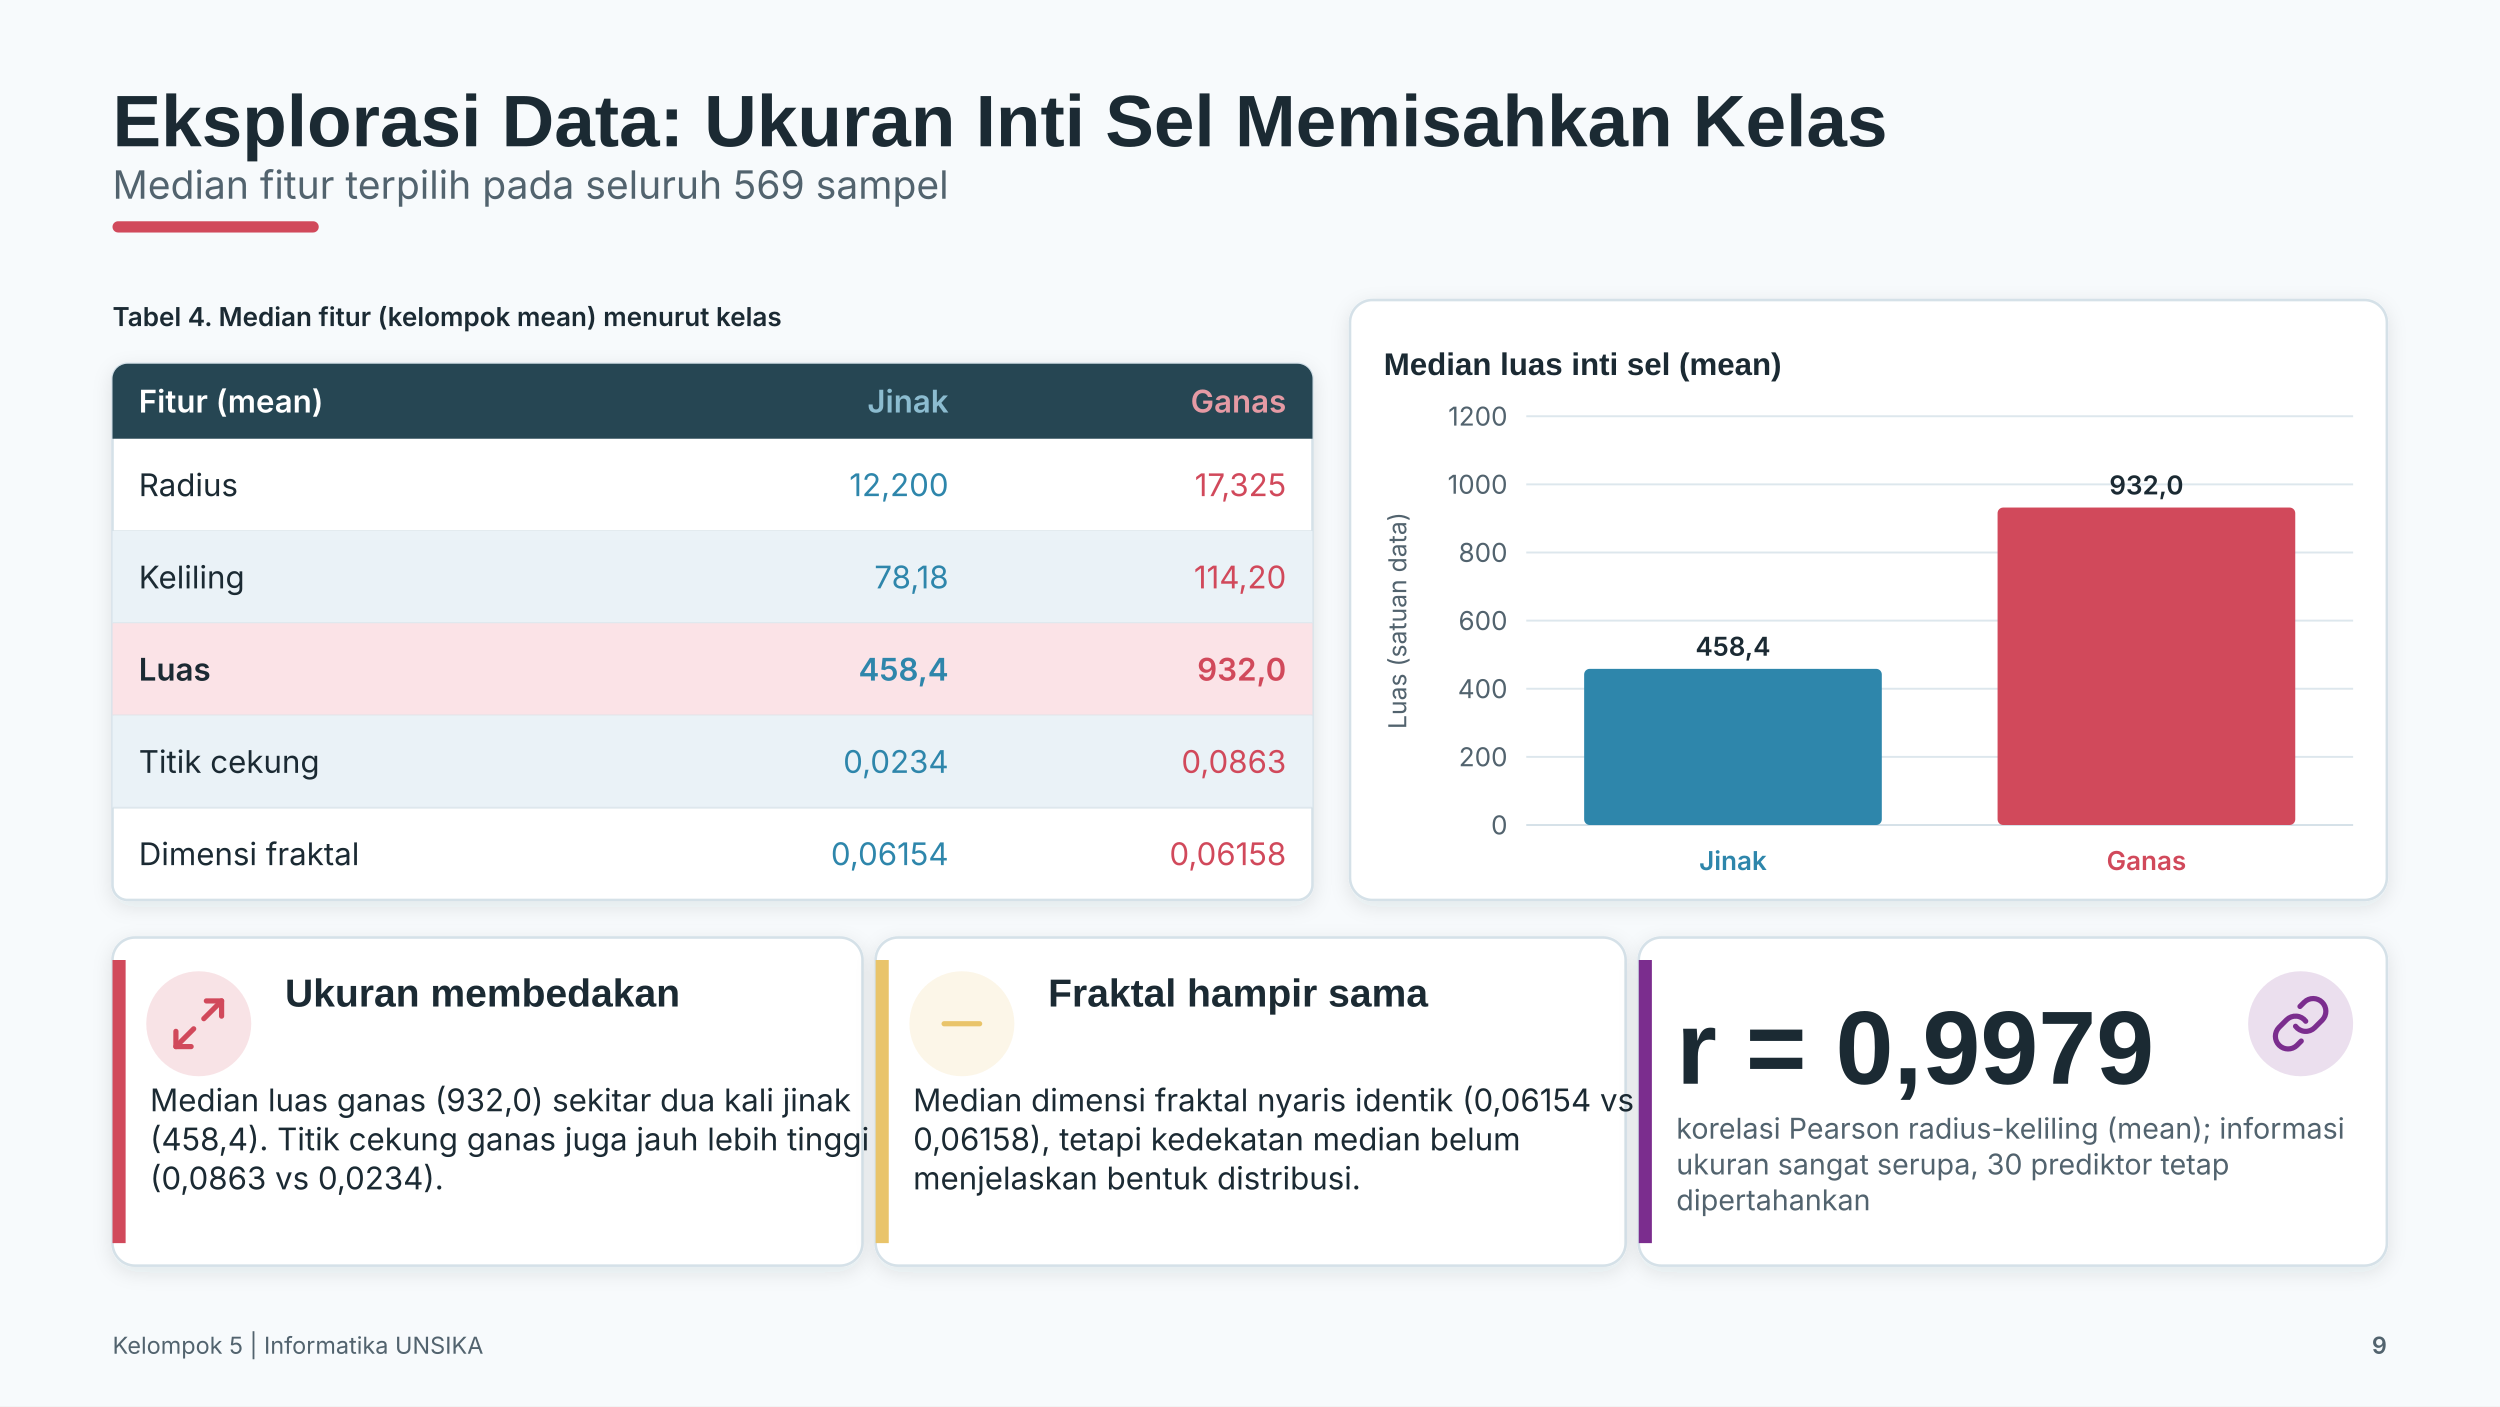
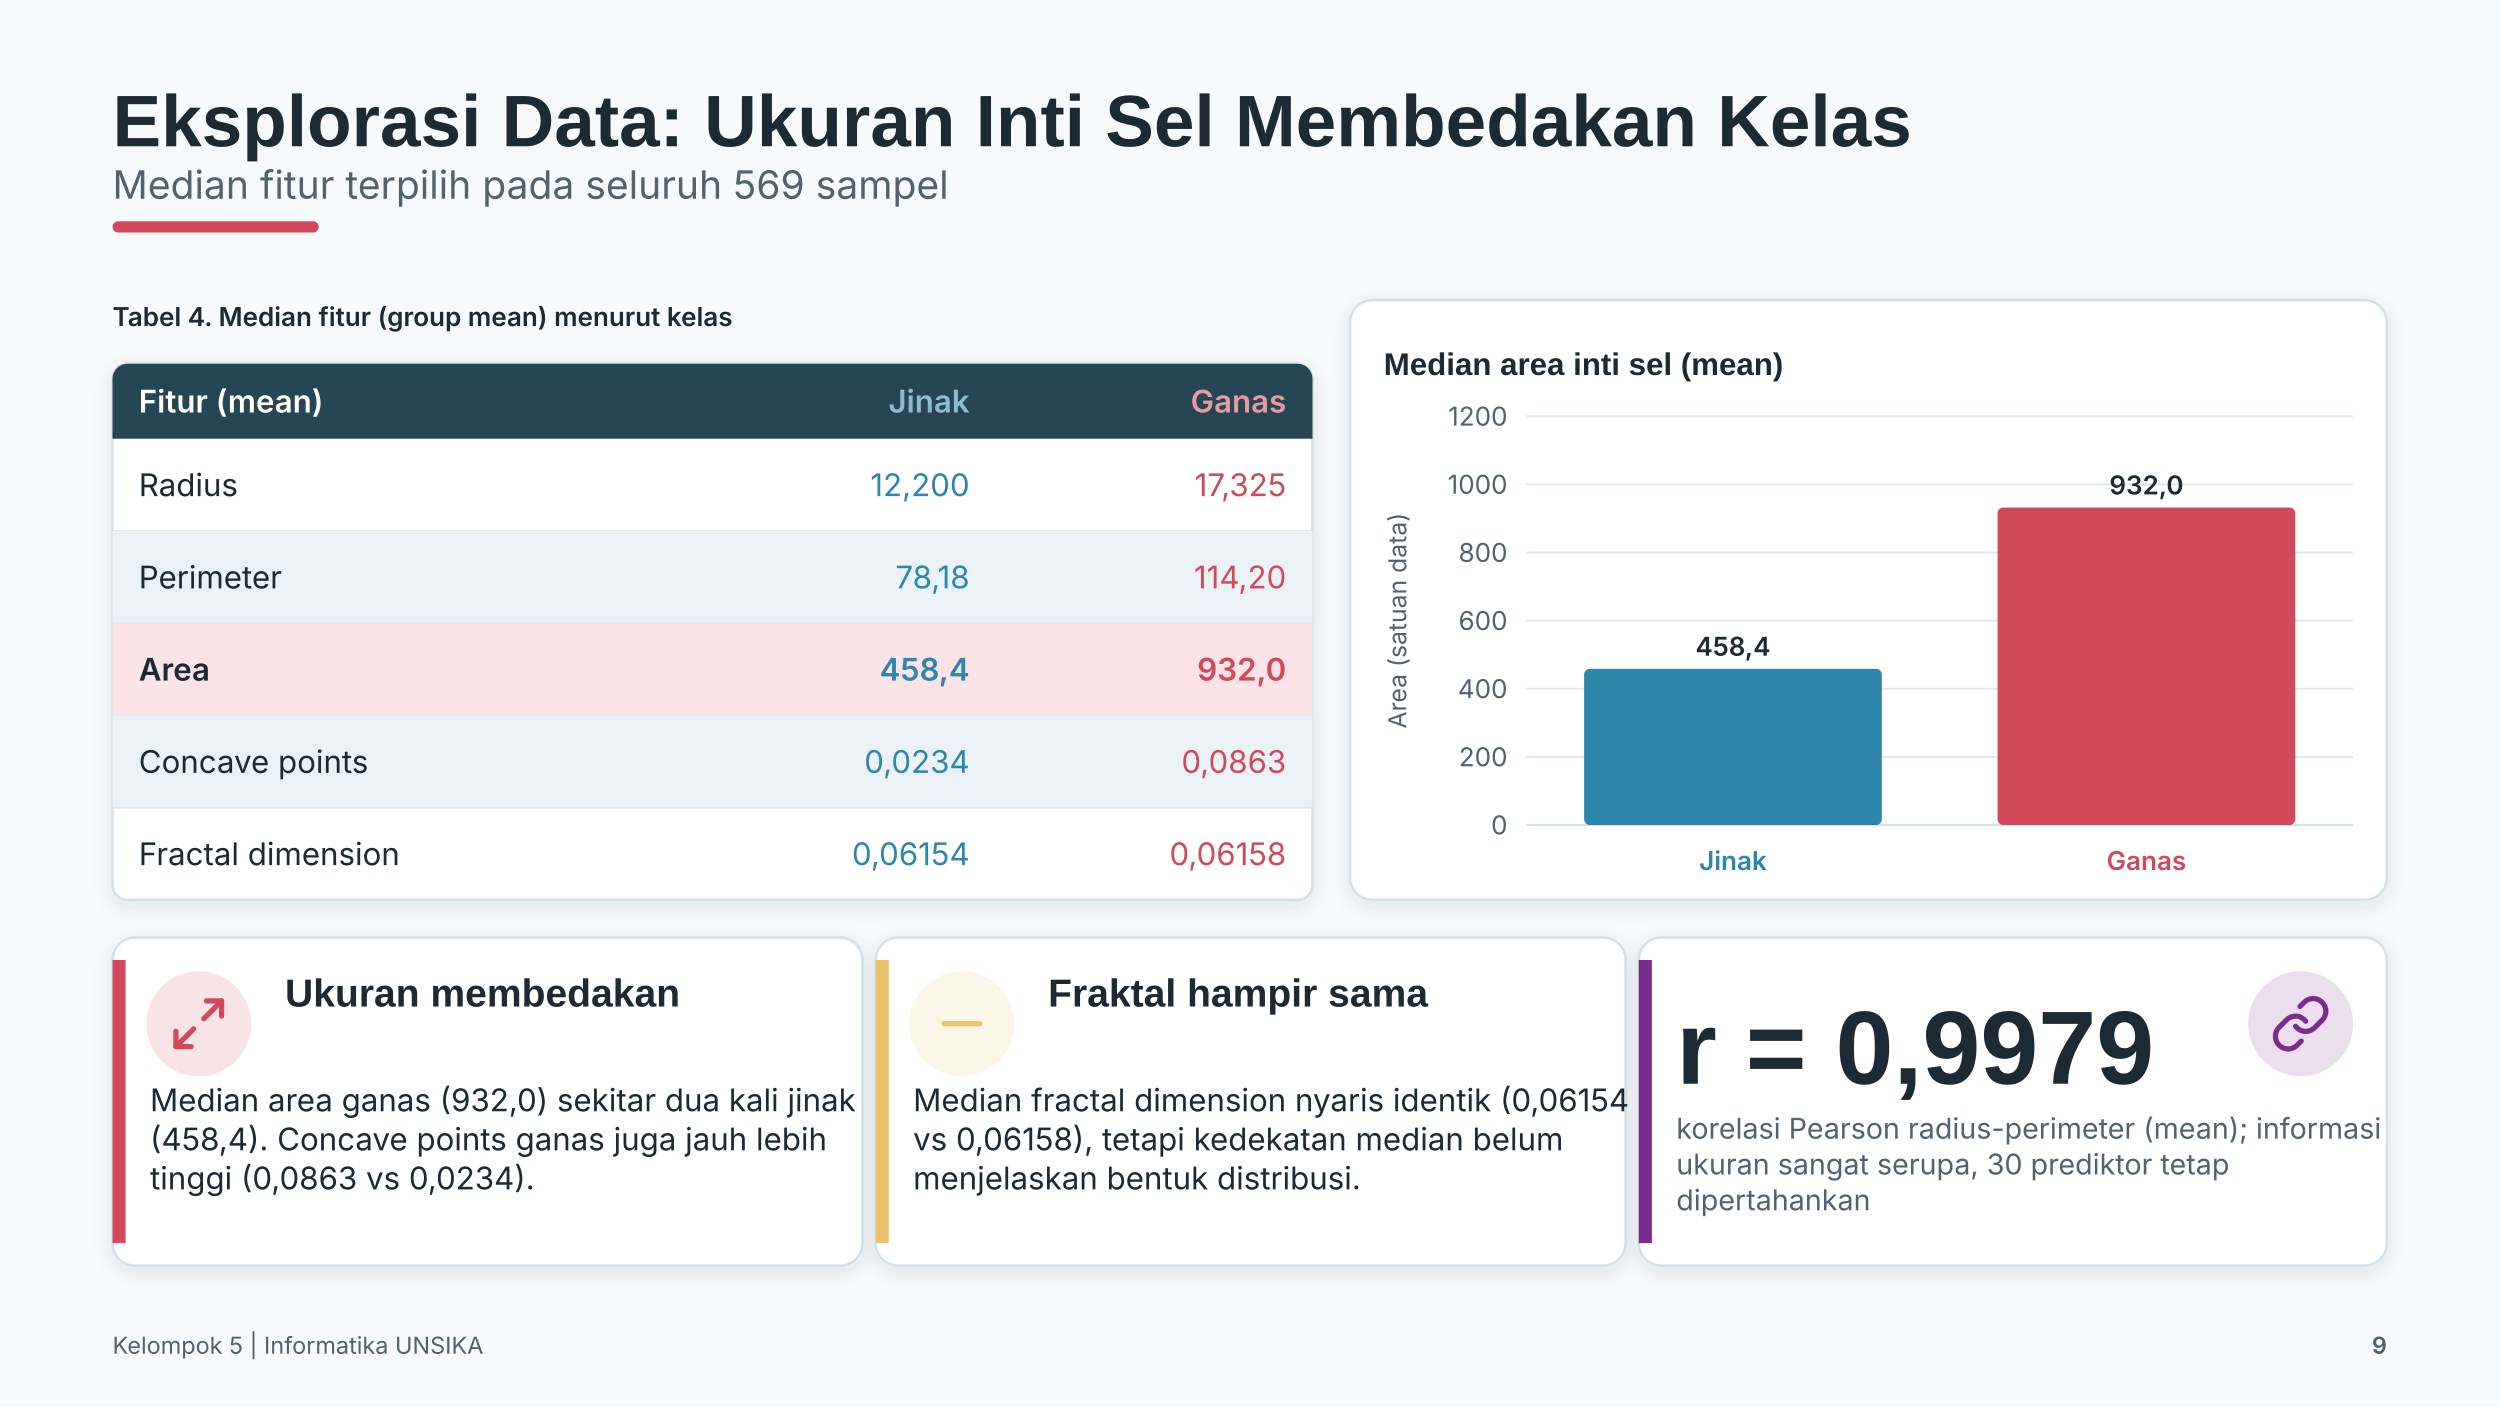
<svg xmlns="http://www.w3.org/2000/svg" width="1333.33" height="750.00" viewBox="0 0 1333.33 750.00">
  <defs>
    <filter id="soft" x="-20%" y="-20%" width="140%" height="140%">
      <feDropShadow dx="0" dy="3" stdDeviation="5" flood-color="#1B2A33" flood-opacity="0.10" />
    </filter>
  </defs>
  <rect x="0.00" y="0.00" width="1333.33" height="750.00" fill="#F7FAFC" />
-   <text x="60.00" y="78.00" font-family="'Poppins','Calibri',Arial,sans-serif" font-size="38.89" font-weight="700" fill="#1B2A33">Eksplorasi Data: Ukuran Inti Sel Memisahkan Kelas</text>
+   <text x="60.00" y="78.00" font-family="'Poppins','Calibri',Arial,sans-serif" font-size="38.89" font-weight="700" fill="#1B2A33">Eksplorasi Data: Ukuran Inti Sel Membedakan Kelas</text>
  <text x="60.00" y="106.00" font-family="'Inter','Calibri',Arial,sans-serif" font-size="20.83" font-weight="400" fill="#52636E">Median fitur terpilih pada seluruh 569 sampel</text>
  <rect x="60.00" y="118.00" width="110.00" height="6.00" fill="#D1495B" rx="3.00" />
-   <text x="60.00" y="173.89" font-family="'Inter','Calibri',Arial,sans-serif" font-size="13.89" font-weight="600" fill="#1B2A33">Tabel 4. Median fitur (kelompok mean) menurut kelas</text>
+   <text x="60.00" y="173.89" font-family="'Inter','Calibri',Arial,sans-serif" font-size="13.89" font-weight="600" fill="#1B2A33">Tabel 4. Median fitur (group mean) menurut kelas</text>
  <clipPath id="tbl60_160">
    <rect x="60.00" y="194.00" width="640.00" height="286.00" rx="8" />
  </clipPath>
  <rect x="60.00" y="194.00" width="640.00" height="286.00" fill="#FFFFFF" rx="8.00" stroke="#D5E1E8" stroke-width="1.39" filter="url(#soft)" />
  <g clip-path="url(#tbl60_160)">
    <rect x="60.00" y="194.00" width="640.00" height="40.00" fill="#264653" />
    <text x="74.00" y="220.00" font-family="'Inter','Calibri',Arial,sans-serif" font-size="16.67" font-weight="600" fill="#FFFFFF">Fitur (mean)</text>
-     <text x="505.91" y="220.00" font-family="'Inter','Calibri',Arial,sans-serif" font-size="16.67" font-weight="600" fill="#8CBCD0" text-anchor="end">Jinak</text>
+     <text x="517.13" y="220.00" font-family="'Inter','Calibri',Arial,sans-serif" font-size="16.67" font-weight="600" fill="#8CBCD0" text-anchor="end">Jinak</text>
    <text x="686.00" y="220.00" font-family="'Inter','Calibri',Arial,sans-serif" font-size="16.67" font-weight="600" fill="#E59AA4" text-anchor="end">Ganas</text>
    <text x="74.00" y="264.60" font-family="'Inter','Calibri',Arial,sans-serif" font-size="16.67" font-weight="400" fill="#1B2A33">Radius</text>
-     <text x="505.91" y="264.60" font-family="'Inter','Calibri',Arial,sans-serif" font-size="16.67" font-weight="400" fill="#2E86AB" text-anchor="end">12,200</text>
+     <text x="517.13" y="264.60" font-family="'Inter','Calibri',Arial,sans-serif" font-size="16.67" font-weight="400" fill="#2E86AB" text-anchor="end">12,200</text>
    <text x="686.00" y="264.60" font-family="'Inter','Calibri',Arial,sans-serif" font-size="16.67" font-weight="400" fill="#D1495B" text-anchor="end">17,325</text>
    <line x1="60.00" y1="283.20" x2="700.00" y2="283.20" stroke="#D5E1E8" stroke-width="1.04" opacity="0.7" />
    <rect x="60.00" y="283.20" width="640.00" height="49.20" fill="#EAF2F7" />
-     <text x="74.00" y="313.80" font-family="'Inter','Calibri',Arial,sans-serif" font-size="16.67" font-weight="400" fill="#1B2A33">Keliling</text>
-     <text x="505.91" y="313.80" font-family="'Inter','Calibri',Arial,sans-serif" font-size="16.67" font-weight="400" fill="#2E86AB" text-anchor="end">78,18</text>
+     <text x="74.00" y="313.80" font-family="'Inter','Calibri',Arial,sans-serif" font-size="16.67" font-weight="400" fill="#1B2A33">Perimeter</text>
+     <text x="517.13" y="313.80" font-family="'Inter','Calibri',Arial,sans-serif" font-size="16.67" font-weight="400" fill="#2E86AB" text-anchor="end">78,18</text>
    <text x="686.00" y="313.80" font-family="'Inter','Calibri',Arial,sans-serif" font-size="16.67" font-weight="400" fill="#D1495B" text-anchor="end">114,20</text>
    <line x1="60.00" y1="332.40" x2="700.00" y2="332.40" stroke="#D5E1E8" stroke-width="1.04" opacity="0.7" />
    <rect x="60.00" y="332.40" width="640.00" height="49.20" fill="#FBE3E7" />
-     <text x="74.00" y="363.00" font-family="'Inter','Calibri',Arial,sans-serif" font-size="16.67" font-weight="600" fill="#1B2A33">Luas</text>
-     <text x="505.91" y="363.00" font-family="'Inter','Calibri',Arial,sans-serif" font-size="16.67" font-weight="600" fill="#2E86AB" text-anchor="end">458,4</text>
+     <text x="74.00" y="363.00" font-family="'Inter','Calibri',Arial,sans-serif" font-size="16.67" font-weight="600" fill="#1B2A33">Area</text>
+     <text x="517.13" y="363.00" font-family="'Inter','Calibri',Arial,sans-serif" font-size="16.67" font-weight="600" fill="#2E86AB" text-anchor="end">458,4</text>
    <text x="686.00" y="363.00" font-family="'Inter','Calibri',Arial,sans-serif" font-size="16.67" font-weight="600" fill="#D1495B" text-anchor="end">932,0</text>
    <line x1="60.00" y1="381.60" x2="700.00" y2="381.60" stroke="#D5E1E8" stroke-width="1.04" opacity="0.7" />
    <rect x="60.00" y="381.60" width="640.00" height="49.20" fill="#EAF2F7" />
-     <text x="74.00" y="412.20" font-family="'Inter','Calibri',Arial,sans-serif" font-size="16.67" font-weight="400" fill="#1B2A33">Titik cekung</text>
-     <text x="505.91" y="412.20" font-family="'Inter','Calibri',Arial,sans-serif" font-size="16.67" font-weight="400" fill="#2E86AB" text-anchor="end">0,0234</text>
+     <text x="74.00" y="412.20" font-family="'Inter','Calibri',Arial,sans-serif" font-size="16.67" font-weight="400" fill="#1B2A33">Concave points</text>
+     <text x="517.13" y="412.20" font-family="'Inter','Calibri',Arial,sans-serif" font-size="16.67" font-weight="400" fill="#2E86AB" text-anchor="end">0,0234</text>
    <text x="686.00" y="412.20" font-family="'Inter','Calibri',Arial,sans-serif" font-size="16.67" font-weight="400" fill="#D1495B" text-anchor="end">0,0863</text>
    <line x1="60.00" y1="430.80" x2="700.00" y2="430.80" stroke="#D5E1E8" stroke-width="1.04" opacity="0.7" />
-     <text x="74.00" y="461.40" font-family="'Inter','Calibri',Arial,sans-serif" font-size="16.67" font-weight="400" fill="#1B2A33">Dimensi fraktal</text>
-     <text x="505.91" y="461.40" font-family="'Inter','Calibri',Arial,sans-serif" font-size="16.67" font-weight="400" fill="#2E86AB" text-anchor="end">0,06154</text>
+     <text x="74.00" y="461.40" font-family="'Inter','Calibri',Arial,sans-serif" font-size="16.67" font-weight="400" fill="#1B2A33">Fractal dimension</text>
+     <text x="517.13" y="461.40" font-family="'Inter','Calibri',Arial,sans-serif" font-size="16.67" font-weight="400" fill="#2E86AB" text-anchor="end">0,06154</text>
    <text x="686.00" y="461.40" font-family="'Inter','Calibri',Arial,sans-serif" font-size="16.67" font-weight="400" fill="#D1495B" text-anchor="end">0,06158</text>
  </g>
  <rect x="720.00" y="160.00" width="553.00" height="320.00" fill="#FFFFFF" rx="12.00" stroke="#D5E1E8" stroke-width="1.39" filter="url(#soft)" />
-   <text x="738.00" y="200.00" font-family="'Poppins','Calibri',Arial,sans-serif" font-size="16.67" font-weight="600" fill="#1B2A33">Median luas inti sel (mean)</text>
+   <text x="738.00" y="200.00" font-family="'Poppins','Calibri',Arial,sans-serif" font-size="16.67" font-weight="600" fill="#1B2A33">Median area inti sel (mean)</text>
  <line x1="814.00" y1="440.00" x2="1255.00" y2="440.00" stroke="#D5E1E8" stroke-width="1.04" opacity="1" />
  <text x="804.00" y="445.00" font-family="'Inter','Calibri',Arial,sans-serif" font-size="13.89" font-weight="400" fill="#52636E" text-anchor="end">0</text>
  <line x1="814.00" y1="403.67" x2="1255.00" y2="403.67" stroke="#D5E1E8" stroke-width="1.04" opacity="0.8" />
  <text x="804.00" y="408.67" font-family="'Inter','Calibri',Arial,sans-serif" font-size="13.89" font-weight="400" fill="#52636E" text-anchor="end">200</text>
  <line x1="814.00" y1="367.33" x2="1255.00" y2="367.33" stroke="#D5E1E8" stroke-width="1.04" opacity="0.8" />
  <text x="804.00" y="372.33" font-family="'Inter','Calibri',Arial,sans-serif" font-size="13.89" font-weight="400" fill="#52636E" text-anchor="end">400</text>
  <line x1="814.00" y1="331.00" x2="1255.00" y2="331.00" stroke="#D5E1E8" stroke-width="1.04" opacity="0.8" />
  <text x="804.00" y="336.00" font-family="'Inter','Calibri',Arial,sans-serif" font-size="13.89" font-weight="400" fill="#52636E" text-anchor="end">600</text>
  <line x1="814.00" y1="294.67" x2="1255.00" y2="294.67" stroke="#D5E1E8" stroke-width="1.04" opacity="0.8" />
  <text x="804.00" y="299.67" font-family="'Inter','Calibri',Arial,sans-serif" font-size="13.89" font-weight="400" fill="#52636E" text-anchor="end">800</text>
  <line x1="814.00" y1="258.33" x2="1255.00" y2="258.33" stroke="#D5E1E8" stroke-width="1.04" opacity="0.8" />
  <text x="804.00" y="263.33" font-family="'Inter','Calibri',Arial,sans-serif" font-size="13.89" font-weight="400" fill="#52636E" text-anchor="end">1000</text>
  <line x1="814.00" y1="222.00" x2="1255.00" y2="222.00" stroke="#D5E1E8" stroke-width="1.04" opacity="0.8" />
  <text x="804.00" y="227.00" font-family="'Inter','Calibri',Arial,sans-serif" font-size="13.89" font-weight="400" fill="#52636E" text-anchor="end">1200</text>
-   <text transform="translate(750.00,331.00) rotate(-90)" text-anchor="middle" font-family="'Inter','Calibri',Arial,sans-serif" font-size="13.19" fill="#52636E">Luas (satuan data)</text>
+   <text transform="translate(750.00,331.00) rotate(-90)" text-anchor="middle" font-family="'Inter','Calibri',Arial,sans-serif" font-size="13.19" fill="#52636E">Area (satuan data)</text>
  <rect x="844.87" y="356.72" width="158.76" height="83.28" fill="#2E86AB" rx="3.00" />
  <text x="924.25" y="349.72" font-family="'Inter','Calibri',Arial,sans-serif" font-size="13.89" font-weight="600" fill="#1B2A33" text-anchor="middle">458,4</text>
  <text x="924.25" y="464.00" font-family="'Inter','Calibri',Arial,sans-serif" font-size="13.89" font-weight="600" fill="#2E86AB" text-anchor="middle">Jinak</text>
  <rect x="1065.37" y="270.69" width="158.76" height="169.31" fill="#D1495B" rx="3.00" />
  <text x="1144.75" y="263.69" font-family="'Inter','Calibri',Arial,sans-serif" font-size="13.89" font-weight="600" fill="#1B2A33" text-anchor="middle">932,0</text>
  <text x="1144.75" y="464.00" font-family="'Inter','Calibri',Arial,sans-serif" font-size="13.89" font-weight="600" fill="#D1495B" text-anchor="middle">Ganas</text>
  <rect x="60.00" y="500.00" width="400.00" height="175.00" fill="#FFFFFF" rx="12.00" stroke="#D5E1E8" stroke-width="1.39" filter="url(#soft)" />
  <rect x="60.00" y="512.00" width="7.00" height="151.00" fill="#D1495B" />
  <circle cx="106.00" cy="546.00" r="28.00" fill="#D1495B" fill-opacity="0.15" />
  <g transform="translate(89.76,529.76) scale(1.3533)" fill="none" stroke="#D1495B" stroke-width="2.053" stroke-linecap="round" stroke-linejoin="round">
    <polyline points="15 3 21 3 21 9" />
    <polyline points="9 21 3 21 3 15" />
    <line x1="21" x2="14" y1="3" y2="10" />
    <line x1="3" x2="10" y1="21" y2="14" />
  </g>
  <text x="152.00" y="536.83" font-family="'Poppins','Calibri',Arial,sans-serif" font-size="20.83" font-weight="600" fill="#1B2A33">Ukuran membedakan</text>
-   <text x="80.00" y="592.67" font-family="'Inter','Calibri',Arial,sans-serif" font-size="16.67" font-weight="400" fill="#1B2A33">Median luas ganas (932,0) sekitar dua kali jinak</text>
-   <text x="80.00" y="613.50" font-family="'Inter','Calibri',Arial,sans-serif" font-size="16.67" font-weight="400" fill="#1B2A33">(458,4). Titik cekung ganas juga jauh lebih tinggi</text>
-   <text x="80.00" y="634.33" font-family="'Inter','Calibri',Arial,sans-serif" font-size="16.67" font-weight="400" fill="#1B2A33">(0,0863 vs 0,0234).</text>
+   <text x="80.00" y="592.67" font-family="'Inter','Calibri',Arial,sans-serif" font-size="16.67" font-weight="400" fill="#1B2A33">Median area ganas (932,0) sekitar dua kali jinak</text>
+   <text x="80.00" y="613.50" font-family="'Inter','Calibri',Arial,sans-serif" font-size="16.67" font-weight="400" fill="#1B2A33">(458,4). Concave points ganas juga jauh lebih</text>
+   <text x="80.00" y="634.33" font-family="'Inter','Calibri',Arial,sans-serif" font-size="16.67" font-weight="400" fill="#1B2A33">tinggi (0,0863 vs 0,0234).</text>
  <rect x="467.00" y="500.00" width="400.00" height="175.00" fill="#FFFFFF" rx="12.00" stroke="#D5E1E8" stroke-width="1.39" filter="url(#soft)" />
  <rect x="467.00" y="512.00" width="7.00" height="151.00" fill="#E9C46A" />
  <circle cx="513.00" cy="546.00" r="28.00" fill="#E9C46A" fill-opacity="0.15" />
  <g transform="translate(496.76,529.76) scale(1.3533)" fill="none" stroke="#E9C46A" stroke-width="2.053" stroke-linecap="round" stroke-linejoin="round">
    <path d="M5 12h14" />
  </g>
  <text x="559.00" y="536.83" font-family="'Poppins','Calibri',Arial,sans-serif" font-size="20.83" font-weight="600" fill="#1B2A33">Fraktal hampir sama</text>
-   <text x="487.00" y="592.67" font-family="'Inter','Calibri',Arial,sans-serif" font-size="16.67" font-weight="400" fill="#1B2A33">Median dimensi fraktal nyaris identik (0,06154 vs</text>
-   <text x="487.00" y="613.50" font-family="'Inter','Calibri',Arial,sans-serif" font-size="16.67" font-weight="400" fill="#1B2A33">0,06158), tetapi kedekatan median belum</text>
+   <text x="487.00" y="592.67" font-family="'Inter','Calibri',Arial,sans-serif" font-size="16.67" font-weight="400" fill="#1B2A33">Median fractal dimension nyaris identik (0,06154</text>
+   <text x="487.00" y="613.50" font-family="'Inter','Calibri',Arial,sans-serif" font-size="16.67" font-weight="400" fill="#1B2A33">vs 0,06158), tetapi kedekatan median belum</text>
  <text x="487.00" y="634.33" font-family="'Inter','Calibri',Arial,sans-serif" font-size="16.67" font-weight="400" fill="#1B2A33">menjelaskan bentuk distribusi.</text>
  <rect x="874.00" y="500.00" width="399.00" height="175.00" fill="#FFFFFF" rx="12.00" stroke="#D5E1E8" stroke-width="1.39" filter="url(#soft)" />
  <rect x="874.00" y="512.00" width="7.00" height="151.00" fill="#7B2D8E" />
  <circle cx="1227.00" cy="546.00" r="28.00" fill="#7B2D8E" fill-opacity="0.15" />
  <g transform="translate(1210.76,529.76) scale(1.3533)" fill="none" stroke="#7B2D8E" stroke-width="2.053" stroke-linecap="round" stroke-linejoin="round">
    <path d="M10 13a5 5 0 0 0 7.54.54l3-3a5 5 0 0 0-7.07-7.07l-1.72 1.71" />
    <path d="M14 11a5 5 0 0 0-7.54-.54l-3 3a5 5 0 0 0 7.07 7.07l1.71-1.71" />
  </g>
  <text x="894.00" y="578.00" font-family="'Poppins','Calibri',Arial,sans-serif" font-size="55.56" font-weight="700" fill="#1B2A33">r = 0,9979</text>
-   <text x="894.00" y="607.28" font-family="'Inter','Calibri',Arial,sans-serif" font-size="15.28" font-weight="400" fill="#52636E">korelasi Pearson radius-keliling (mean); informasi</text>
+   <text x="894.00" y="607.28" font-family="'Inter','Calibri',Arial,sans-serif" font-size="15.28" font-weight="400" fill="#52636E">korelasi Pearson radius-perimeter (mean); informasi</text>
  <text x="894.00" y="626.38" font-family="'Inter','Calibri',Arial,sans-serif" font-size="15.28" font-weight="400" fill="#52636E">ukuran sangat serupa, 30 prediktor tetap</text>
  <text x="894.00" y="645.47" font-family="'Inter','Calibri',Arial,sans-serif" font-size="15.28" font-weight="400" fill="#52636E">dipertahankan</text>
  <text x="60.00" y="722.00" font-family="'Inter','Calibri',Arial,sans-serif" font-size="12.50" font-weight="400" fill="#52636E">Kelompok 5 | Informatika UNSIKA</text>
  <text x="1273.00" y="722.00" font-family="'Inter','Calibri',Arial,sans-serif" font-size="12.50" font-weight="600" fill="#52636E" text-anchor="end">9</text>
</svg>
